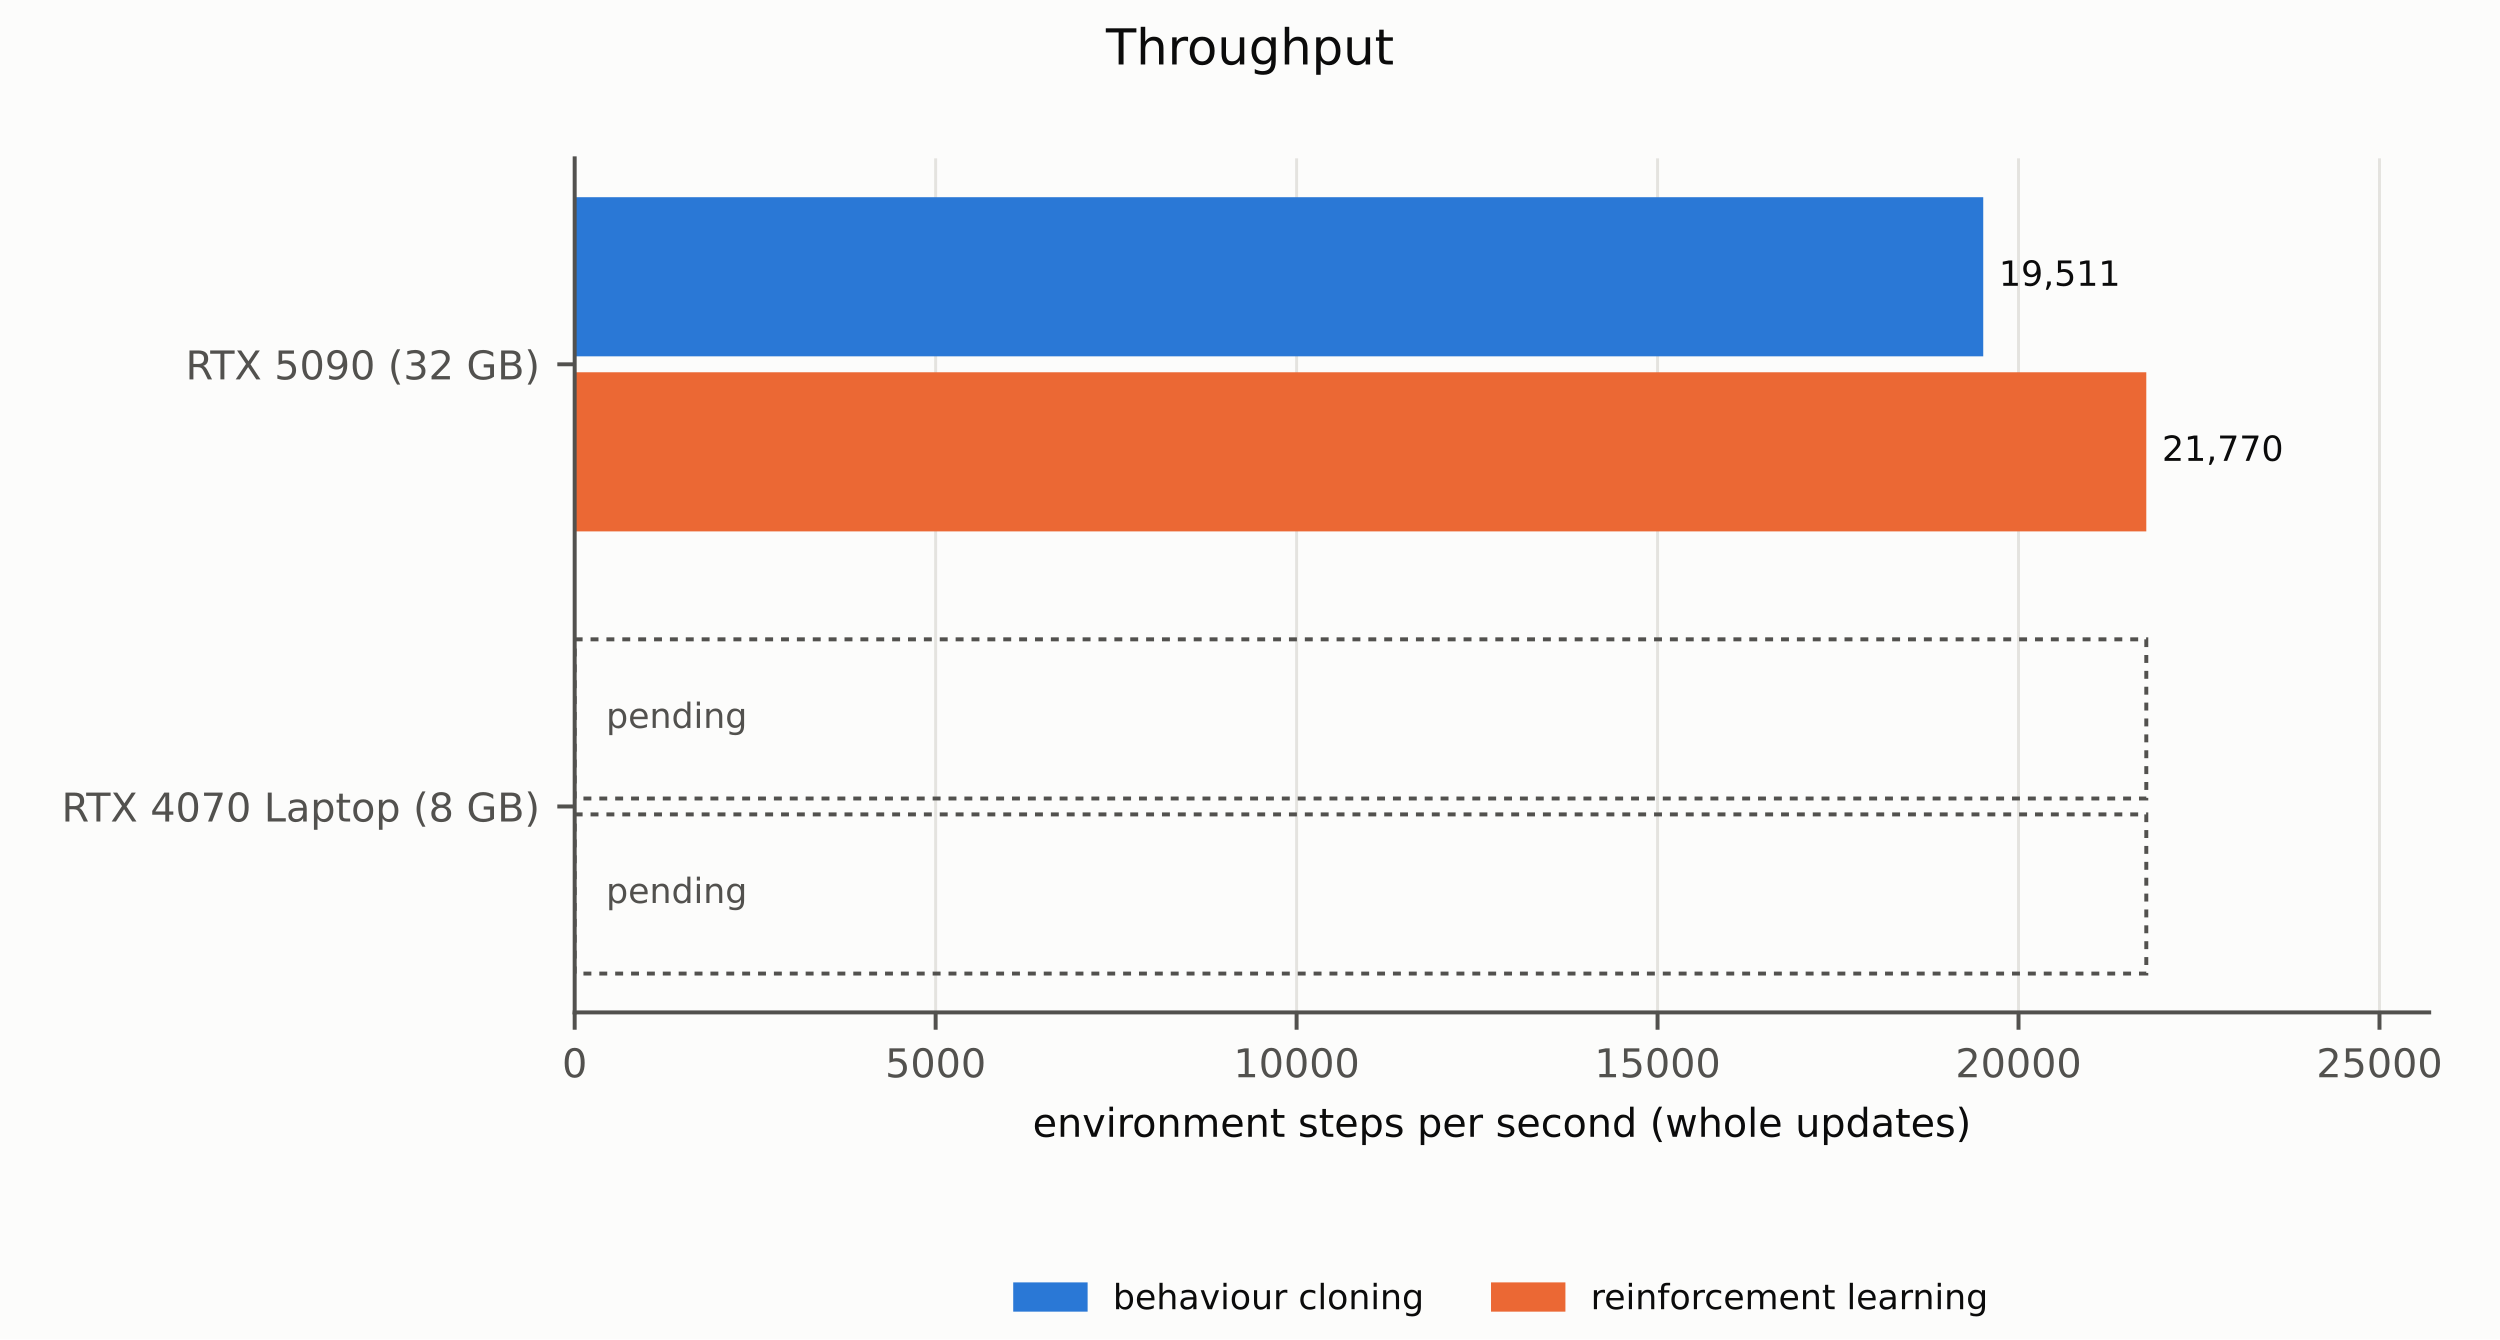
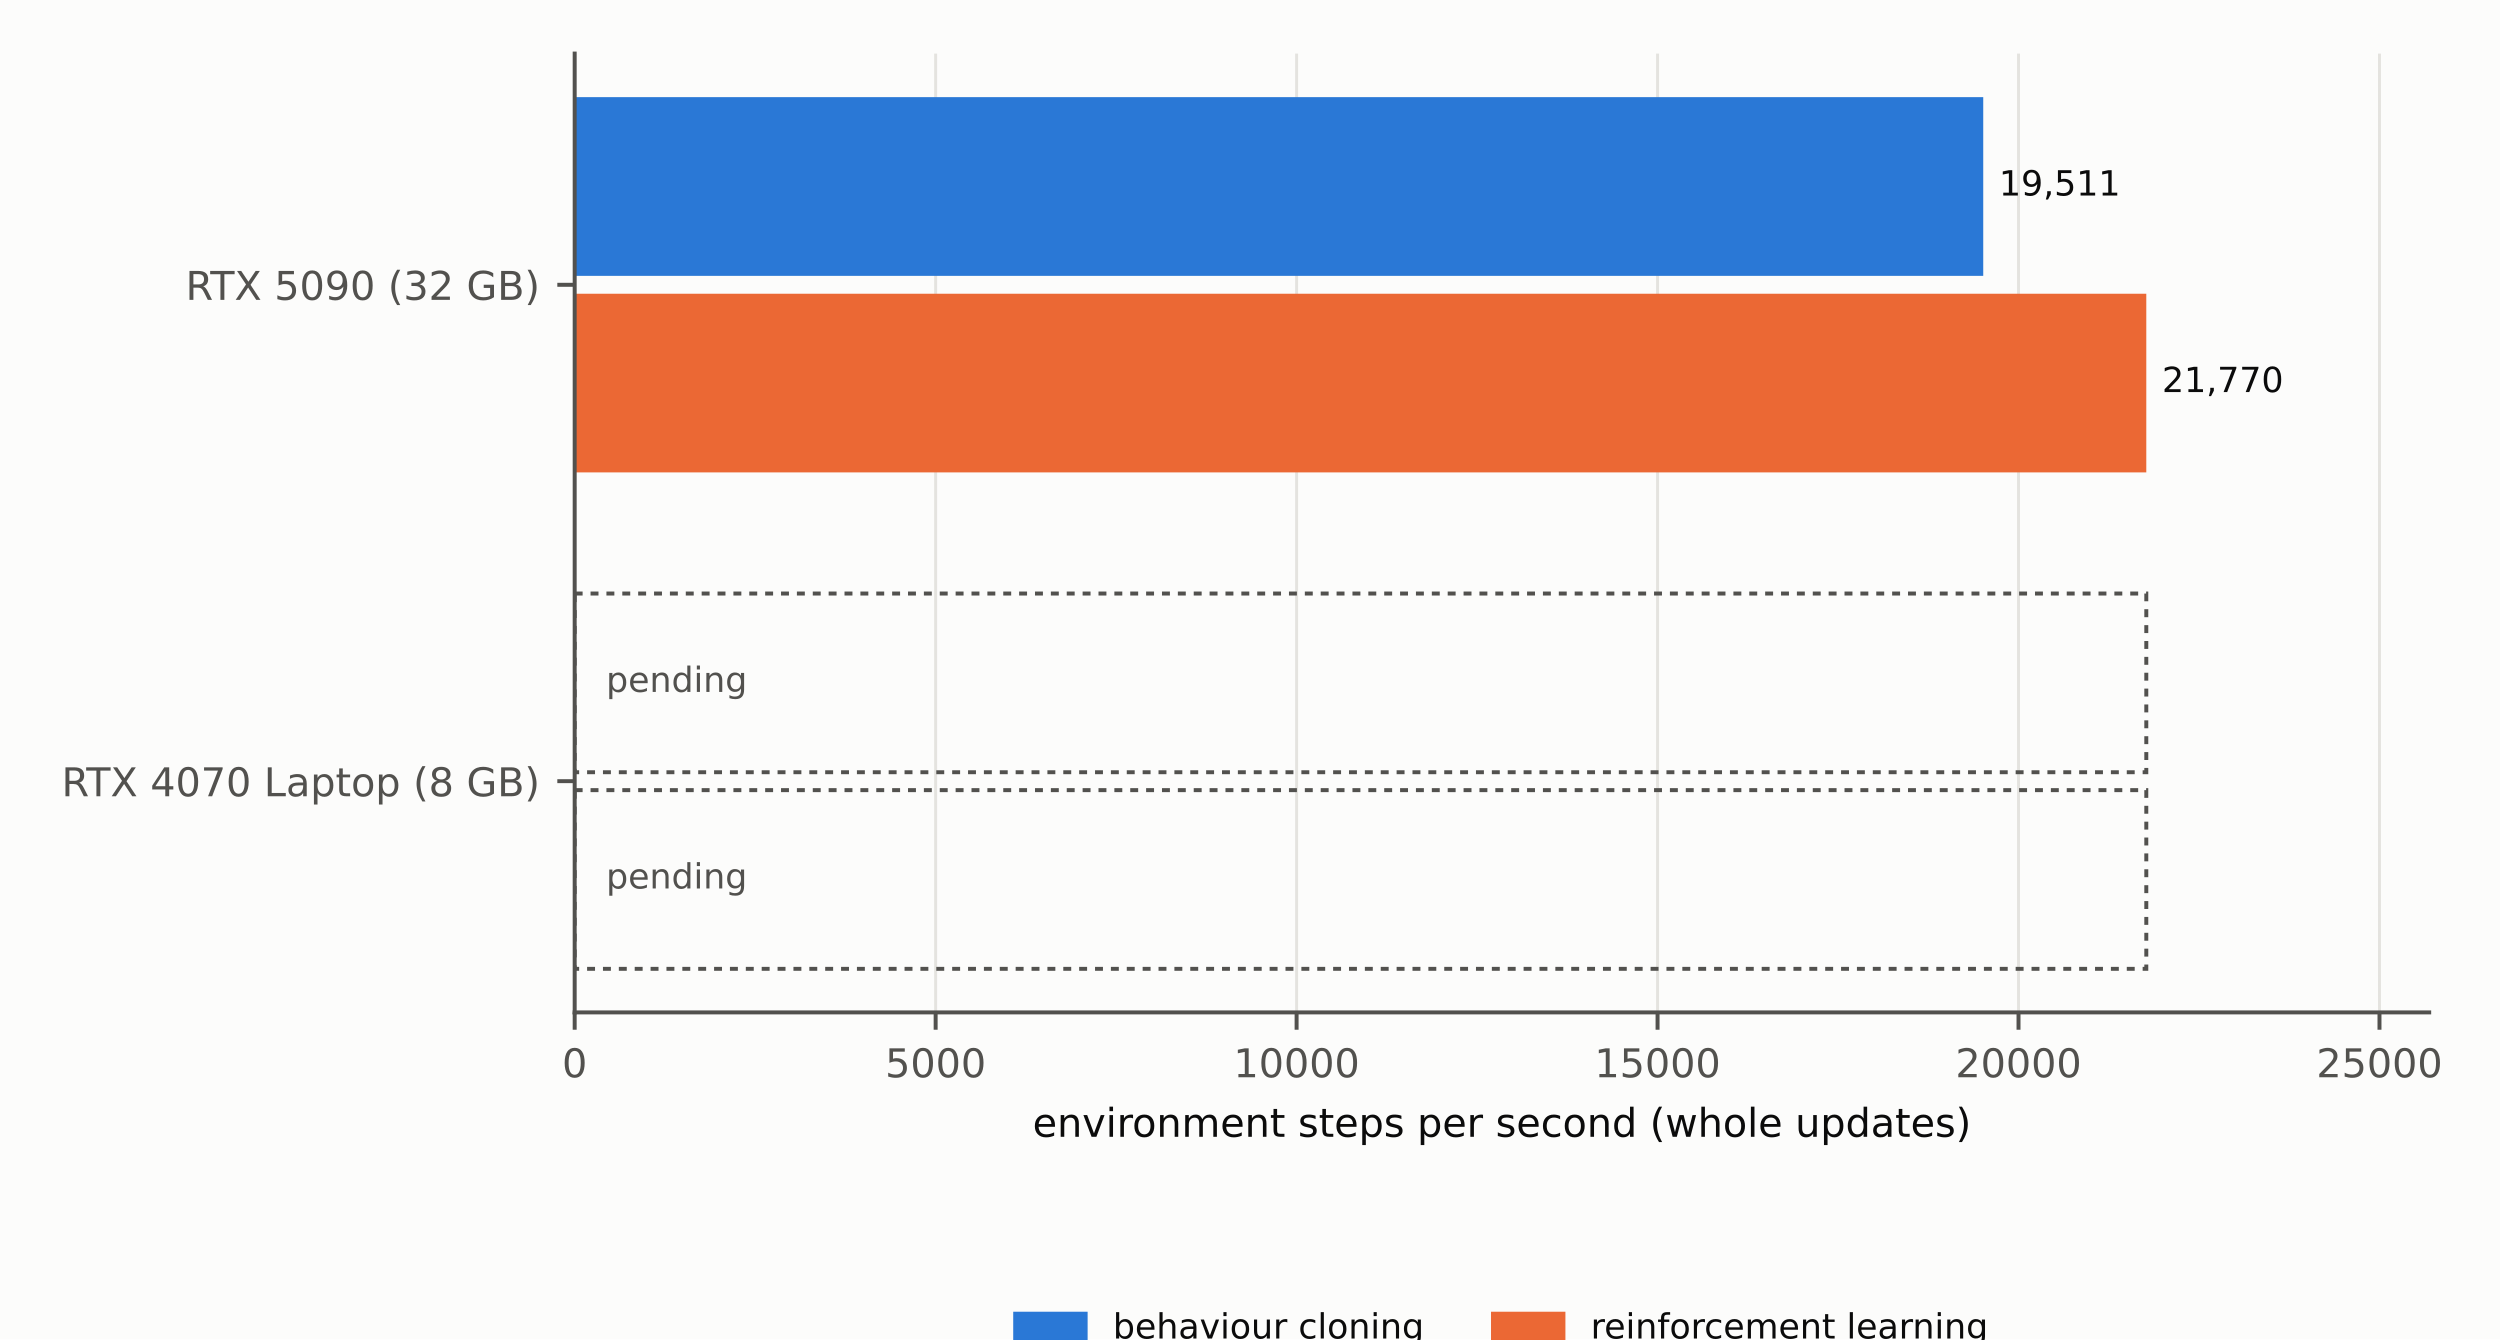
<svg xmlns="http://www.w3.org/2000/svg" xmlns:xlink="http://www.w3.org/1999/xlink" width="504pt" height="270pt" viewBox="0 0 504 270" version="1.1">
  <defs>
    <style type="text/css">*{stroke-linejoin: round; stroke-linecap: butt}</style>
  </defs>
  <g id="figure_1">
    <g id="patch_1">
      <path d="M 0 270  L 504 270  L 504 0  L 0 0  z " style="fill: #fcfcfb" />
    </g>
    <g id="axes_1">
      <g id="patch_2">
-         <path d="M 115.855 204.1  L 489.724 204.1  L 489.724 31.922  L 115.855 31.922  z " style="fill: #fcfcfb" />
+         <path d="M 115.855 204.1  L 489.724 204.1  L 489.724 10.8  L 115.855 10.8  z " style="fill: #fcfcfb" />
      </g>
      <g id="matplotlib.axis_1">
        <g id="xtick_1">
          <g id="line2d_1">
-             <path d="M 115.855 204.1  L 115.855 31.922  " clip-path="url(#pa3fabdfbdd)" style="fill: none; stroke: #e4e3df; stroke-width: 0.6; stroke-linecap: square" />
+             <path d="M 115.855 204.1  L 115.855 10.8  " clip-path="url(#p2fd702e145)" style="fill: none; stroke: #e4e3df; stroke-width: 0.6; stroke-linecap: square" />
          </g>
          <g id="line2d_2">
            <defs>
-               <path id="m62b9d08298" d="M 0 0  L 0 3.5  " style="stroke: #52514e; stroke-width: 0.8" />
+               <path id="me2ee5751b2" d="M 0 0  L 0 3.5  " style="stroke: #52514e; stroke-width: 0.8" />
            </defs>
            <g>
-               <use xlink:href="#m62b9d08298" x="115.855" y="204.1" style="fill: #52514e; stroke: #52514e; stroke-width: 0.8" />
+               <use xlink:href="#me2ee5751b2" x="115.855" y="204.1" style="fill: #52514e; stroke: #52514e; stroke-width: 0.8" />
            </g>
          </g>
          <g id="text_1">
            <g style="fill: #52514e" transform="translate(113.31 217.1782) scale(0.08 -0.08)">
              <defs>
                <path id="DejaVuSans-13" d="M 2034 4250  Q 1547 4250 1301 3770  Q 1056 3291 1056 2328  Q 1056 1369 1301 889  Q 1547 409 2034 409  Q 2525 409 2770 889  Q 3016 1369 3016 2328  Q 3016 3291 2770 3770  Q 2525 4250 2034 4250  z M 2034 4750  Q 2819 4750 3233 4129  Q 3647 3509 3647 2328  Q 3647 1150 3233 529  Q 2819 -91 2034 -91  Q 1250 -91 836 529  Q 422 1150 422 2328  Q 422 3509 836 4129  Q 1250 4750 2034 4750  z " transform="scale(0.015625)" />
              </defs>
              <use xlink:href="#DejaVuSans-13" />
            </g>
          </g>
        </g>
        <g id="xtick_2">
          <g id="line2d_3">
-             <path d="M 188.625 204.1  L 188.625 31.922  " clip-path="url(#pa3fabdfbdd)" style="fill: none; stroke: #e4e3df; stroke-width: 0.6; stroke-linecap: square" />
+             <path d="M 188.625 204.1  L 188.625 10.8  " clip-path="url(#p2fd702e145)" style="fill: none; stroke: #e4e3df; stroke-width: 0.6; stroke-linecap: square" />
          </g>
          <g id="line2d_4">
            <g>
-               <use xlink:href="#m62b9d08298" x="188.625" y="204.1" style="fill: #52514e; stroke: #52514e; stroke-width: 0.8" />
+               <use xlink:href="#me2ee5751b2" x="188.625" y="204.1" style="fill: #52514e; stroke: #52514e; stroke-width: 0.8" />
            </g>
          </g>
          <g id="text_2">
            <g style="fill: #52514e" transform="translate(178.4446 217.1782) scale(0.08 -0.08)">
              <defs>
                <path id="DejaVuSans-18" d="M 691 4666  L 3169 4666  L 3169 4134  L 1269 4134  L 1269 2991  Q 1406 3038 1543 3061  Q 1681 3084 1819 3084  Q 2600 3084 3056 2656  Q 3513 2228 3513 1497  Q 3513 744 3044 326  Q 2575 -91 1722 -91  Q 1428 -91 1123 -41  Q 819 9 494 109  L 494 744  Q 775 591 1075 516  Q 1375 441 1709 441  Q 2250 441 2565 725  Q 2881 1009 2881 1497  Q 2881 1984 2565 2268  Q 2250 2553 1709 2553  Q 1456 2553 1204 2497  Q 953 2441 691 2322  L 691 4666  z " transform="scale(0.015625)" />
              </defs>
              <use xlink:href="#DejaVuSans-18" />
              <use xlink:href="#DejaVuSans-13" transform="translate(63.625 0)" />
              <use xlink:href="#DejaVuSans-13" transform="translate(127.25 0)" />
              <use xlink:href="#DejaVuSans-13" transform="translate(190.875 0)" />
            </g>
          </g>
        </g>
        <g id="xtick_3">
          <g id="line2d_5">
-             <path d="M 261.394 204.1  L 261.394 31.922  " clip-path="url(#pa3fabdfbdd)" style="fill: none; stroke: #e4e3df; stroke-width: 0.6; stroke-linecap: square" />
+             <path d="M 261.394 204.1  L 261.394 10.8  " clip-path="url(#p2fd702e145)" style="fill: none; stroke: #e4e3df; stroke-width: 0.6; stroke-linecap: square" />
          </g>
          <g id="line2d_6">
            <g>
-               <use xlink:href="#m62b9d08298" x="261.394" y="204.1" style="fill: #52514e; stroke: #52514e; stroke-width: 0.8" />
+               <use xlink:href="#me2ee5751b2" x="261.394" y="204.1" style="fill: #52514e; stroke: #52514e; stroke-width: 0.8" />
            </g>
          </g>
          <g id="text_3">
            <g style="fill: #52514e" transform="translate(248.6692 217.1782) scale(0.08 -0.08)">
              <defs>
                <path id="DejaVuSans-14" d="M 794 531  L 1825 531  L 1825 4091  L 703 3866  L 703 4441  L 1819 4666  L 2450 4666  L 2450 531  L 3481 531  L 3481 0  L 794 0  L 794 531  z " transform="scale(0.015625)" />
              </defs>
              <use xlink:href="#DejaVuSans-14" />
              <use xlink:href="#DejaVuSans-13" transform="translate(63.625 0)" />
              <use xlink:href="#DejaVuSans-13" transform="translate(127.25 0)" />
              <use xlink:href="#DejaVuSans-13" transform="translate(190.875 0)" />
              <use xlink:href="#DejaVuSans-13" transform="translate(254.5 0)" />
            </g>
          </g>
        </g>
        <g id="xtick_4">
          <g id="line2d_7">
-             <path d="M 334.164 204.1  L 334.164 31.922  " clip-path="url(#pa3fabdfbdd)" style="fill: none; stroke: #e4e3df; stroke-width: 0.6; stroke-linecap: square" />
+             <path d="M 334.164 204.1  L 334.164 10.8  " clip-path="url(#p2fd702e145)" style="fill: none; stroke: #e4e3df; stroke-width: 0.6; stroke-linecap: square" />
          </g>
          <g id="line2d_8">
            <g>
-               <use xlink:href="#m62b9d08298" x="334.164" y="204.1" style="fill: #52514e; stroke: #52514e; stroke-width: 0.8" />
+               <use xlink:href="#me2ee5751b2" x="334.164" y="204.1" style="fill: #52514e; stroke: #52514e; stroke-width: 0.8" />
            </g>
          </g>
          <g id="text_4">
            <g style="fill: #52514e" transform="translate(321.4388 217.1782) scale(0.08 -0.08)">
              <use xlink:href="#DejaVuSans-14" />
              <use xlink:href="#DejaVuSans-18" transform="translate(63.625 0)" />
              <use xlink:href="#DejaVuSans-13" transform="translate(127.25 0)" />
              <use xlink:href="#DejaVuSans-13" transform="translate(190.875 0)" />
              <use xlink:href="#DejaVuSans-13" transform="translate(254.5 0)" />
            </g>
          </g>
        </g>
        <g id="xtick_5">
          <g id="line2d_9">
-             <path d="M 406.933 204.1  L 406.933 31.922  " clip-path="url(#pa3fabdfbdd)" style="fill: none; stroke: #e4e3df; stroke-width: 0.6; stroke-linecap: square" />
+             <path d="M 406.933 204.1  L 406.933 10.8  " clip-path="url(#p2fd702e145)" style="fill: none; stroke: #e4e3df; stroke-width: 0.6; stroke-linecap: square" />
          </g>
          <g id="line2d_10">
            <g>
-               <use xlink:href="#m62b9d08298" x="406.933" y="204.1" style="fill: #52514e; stroke: #52514e; stroke-width: 0.8" />
+               <use xlink:href="#me2ee5751b2" x="406.933" y="204.1" style="fill: #52514e; stroke: #52514e; stroke-width: 0.8" />
            </g>
          </g>
          <g id="text_5">
            <g style="fill: #52514e" transform="translate(394.2083 217.1782) scale(0.08 -0.08)">
              <defs>
                <path id="DejaVuSans-15" d="M 1228 531  L 3431 531  L 3431 0  L 469 0  L 469 531  Q 828 903 1448 1529  Q 2069 2156 2228 2338  Q 2531 2678 2651 2914  Q 2772 3150 2772 3378  Q 2772 3750 2511 3984  Q 2250 4219 1831 4219  Q 1534 4219 1204 4116  Q 875 4013 500 3803  L 500 4441  Q 881 4594 1212 4672  Q 1544 4750 1819 4750  Q 2544 4750 2975 4387  Q 3406 4025 3406 3419  Q 3406 3131 3298 2873  Q 3191 2616 2906 2266  Q 2828 2175 2409 1742  Q 1991 1309 1228 531  z " transform="scale(0.015625)" />
              </defs>
              <use xlink:href="#DejaVuSans-15" />
              <use xlink:href="#DejaVuSans-13" transform="translate(63.625 0)" />
              <use xlink:href="#DejaVuSans-13" transform="translate(127.25 0)" />
              <use xlink:href="#DejaVuSans-13" transform="translate(190.875 0)" />
              <use xlink:href="#DejaVuSans-13" transform="translate(254.5 0)" />
            </g>
          </g>
        </g>
        <g id="xtick_6">
          <g id="line2d_11">
-             <path d="M 479.703 204.1  L 479.703 31.922  " clip-path="url(#pa3fabdfbdd)" style="fill: none; stroke: #e4e3df; stroke-width: 0.6; stroke-linecap: square" />
+             <path d="M 479.703 204.1  L 479.703 10.8  " clip-path="url(#p2fd702e145)" style="fill: none; stroke: #e4e3df; stroke-width: 0.6; stroke-linecap: square" />
          </g>
          <g id="line2d_12">
            <g>
-               <use xlink:href="#m62b9d08298" x="479.703" y="204.1" style="fill: #52514e; stroke: #52514e; stroke-width: 0.8" />
+               <use xlink:href="#me2ee5751b2" x="479.703" y="204.1" style="fill: #52514e; stroke: #52514e; stroke-width: 0.8" />
            </g>
          </g>
          <g id="text_6">
            <g style="fill: #52514e" transform="translate(466.9779 217.1782) scale(0.08 -0.08)">
              <use xlink:href="#DejaVuSans-15" />
              <use xlink:href="#DejaVuSans-18" transform="translate(63.625 0)" />
              <use xlink:href="#DejaVuSans-13" transform="translate(127.25 0)" />
              <use xlink:href="#DejaVuSans-13" transform="translate(190.875 0)" />
              <use xlink:href="#DejaVuSans-13" transform="translate(254.5 0)" />
            </g>
          </g>
        </g>
        <g id="text_7">
          <g style="fill: #0b0b0b" transform="translate(208.1858 229.1789) scale(0.08 -0.08)">
            <defs>
              <path id="DejaVuSans-48" d="M 3597 1894  L 3597 1613  L 953 1613  Q 991 1019 1311 708  Q 1631 397 2203 397  Q 2534 397 2845 478  Q 3156 559 3463 722  L 3463 178  Q 3153 47 2828 -22  Q 2503 -91 2169 -91  Q 1331 -91 842 396  Q 353 884 353 1716  Q 353 2575 817 3079  Q 1281 3584 2069 3584  Q 2775 3584 3186 3129  Q 3597 2675 3597 1894  z M 3022 2063  Q 3016 2534 2758 2815  Q 2500 3097 2075 3097  Q 1594 3097 1305 2825  Q 1016 2553 972 2059  L 3022 2063  z " transform="scale(0.015625)" />
              <path id="DejaVuSans-51" d="M 3513 2113  L 3513 0  L 2938 0  L 2938 2094  Q 2938 2591 2744 2837  Q 2550 3084 2163 3084  Q 1697 3084 1428 2787  Q 1159 2491 1159 1978  L 1159 0  L 581 0  L 581 3500  L 1159 3500  L 1159 2956  Q 1366 3272 1645 3428  Q 1925 3584 2291 3584  Q 2894 3584 3203 3211  Q 3513 2838 3513 2113  z " transform="scale(0.015625)" />
              <path id="DejaVuSans-59" d="M 191 3500  L 800 3500  L 1894 563  L 2988 3500  L 3597 3500  L 2284 0  L 1503 0  L 191 3500  z " transform="scale(0.015625)" />
              <path id="DejaVuSans-4c" d="M 603 3500  L 1178 3500  L 1178 0  L 603 0  L 603 3500  z M 603 4863  L 1178 4863  L 1178 4134  L 603 4134  L 603 4863  z " transform="scale(0.015625)" />
              <path id="DejaVuSans-55" d="M 2631 2963  Q 2534 3019 2420 3045  Q 2306 3072 2169 3072  Q 1681 3072 1420 2755  Q 1159 2438 1159 1844  L 1159 0  L 581 0  L 581 3500  L 1159 3500  L 1159 2956  Q 1341 3275 1631 3429  Q 1922 3584 2338 3584  Q 2397 3584 2469 3576  Q 2541 3569 2628 3553  L 2631 2963  z " transform="scale(0.015625)" />
              <path id="DejaVuSans-52" d="M 1959 3097  Q 1497 3097 1228 2736  Q 959 2375 959 1747  Q 959 1119 1226 758  Q 1494 397 1959 397  Q 2419 397 2687 759  Q 2956 1122 2956 1747  Q 2956 2369 2687 2733  Q 2419 3097 1959 3097  z M 1959 3584  Q 2709 3584 3137 3096  Q 3566 2609 3566 1747  Q 3566 888 3137 398  Q 2709 -91 1959 -91  Q 1206 -91 779 398  Q 353 888 353 1747  Q 353 2609 779 3096  Q 1206 3584 1959 3584  z " transform="scale(0.015625)" />
              <path id="DejaVuSans-50" d="M 3328 2828  Q 3544 3216 3844 3400  Q 4144 3584 4550 3584  Q 5097 3584 5394 3201  Q 5691 2819 5691 2113  L 5691 0  L 5113 0  L 5113 2094  Q 5113 2597 4934 2840  Q 4756 3084 4391 3084  Q 3944 3084 3684 2787  Q 3425 2491 3425 1978  L 3425 0  L 2847 0  L 2847 2094  Q 2847 2600 2669 2842  Q 2491 3084 2119 3084  Q 1678 3084 1418 2786  Q 1159 2488 1159 1978  L 1159 0  L 581 0  L 581 3500  L 1159 3500  L 1159 2956  Q 1356 3278 1631 3431  Q 1906 3584 2284 3584  Q 2666 3584 2933 3390  Q 3200 3197 3328 2828  z " transform="scale(0.015625)" />
              <path id="DejaVuSans-57" d="M 1172 4494  L 1172 3500  L 2356 3500  L 2356 3053  L 1172 3053  L 1172 1153  Q 1172 725 1289 603  Q 1406 481 1766 481  L 2356 481  L 2356 0  L 1766 0  Q 1100 0 847 248  Q 594 497 594 1153  L 594 3053  L 172 3053  L 172 3500  L 594 3500  L 594 4494  L 1172 4494  z " transform="scale(0.015625)" />
              <path id="DejaVuSans-3" transform="scale(0.015625)" />
              <path id="DejaVuSans-56" d="M 2834 3397  L 2834 2853  Q 2591 2978 2328 3040  Q 2066 3103 1784 3103  Q 1356 3103 1142 2972  Q 928 2841 928 2578  Q 928 2378 1081 2264  Q 1234 2150 1697 2047  L 1894 2003  Q 2506 1872 2764 1633  Q 3022 1394 3022 966  Q 3022 478 2636 193  Q 2250 -91 1575 -91  Q 1294 -91 989 -36  Q 684 19 347 128  L 347 722  Q 666 556 975 473  Q 1284 391 1588 391  Q 1994 391 2212 530  Q 2431 669 2431 922  Q 2431 1156 2273 1281  Q 2116 1406 1581 1522  L 1381 1569  Q 847 1681 609 1914  Q 372 2147 372 2553  Q 372 3047 722 3315  Q 1072 3584 1716 3584  Q 2034 3584 2315 3537  Q 2597 3491 2834 3397  z " transform="scale(0.015625)" />
              <path id="DejaVuSans-53" d="M 1159 525  L 1159 -1331  L 581 -1331  L 581 3500  L 1159 3500  L 1159 2969  Q 1341 3281 1617 3432  Q 1894 3584 2278 3584  Q 2916 3584 3314 3078  Q 3713 2572 3713 1747  Q 3713 922 3314 415  Q 2916 -91 2278 -91  Q 1894 -91 1617 61  Q 1341 213 1159 525  z M 3116 1747  Q 3116 2381 2855 2742  Q 2594 3103 2138 3103  Q 1681 3103 1420 2742  Q 1159 2381 1159 1747  Q 1159 1113 1420 752  Q 1681 391 2138 391  Q 2594 391 2855 752  Q 3116 1113 3116 1747  z " transform="scale(0.015625)" />
              <path id="DejaVuSans-46" d="M 3122 3366  L 3122 2828  Q 2878 2963 2633 3030  Q 2388 3097 2138 3097  Q 1578 3097 1268 2742  Q 959 2388 959 1747  Q 959 1106 1268 751  Q 1578 397 2138 397  Q 2388 397 2633 464  Q 2878 531 3122 666  L 3122 134  Q 2881 22 2623 -34  Q 2366 -91 2075 -91  Q 1284 -91 818 406  Q 353 903 353 1747  Q 353 2603 823 3093  Q 1294 3584 2113 3584  Q 2378 3584 2631 3529  Q 2884 3475 3122 3366  z " transform="scale(0.015625)" />
              <path id="DejaVuSans-47" d="M 2906 2969  L 2906 4863  L 3481 4863  L 3481 0  L 2906 0  L 2906 525  Q 2725 213 2448 61  Q 2172 -91 1784 -91  Q 1150 -91 751 415  Q 353 922 353 1747  Q 353 2572 751 3078  Q 1150 3584 1784 3584  Q 2172 3584 2448 3432  Q 2725 3281 2906 2969  z M 947 1747  Q 947 1113 1208 752  Q 1469 391 1925 391  Q 2381 391 2643 752  Q 2906 1113 2906 1747  Q 2906 2381 2643 2742  Q 2381 3103 1925 3103  Q 1469 3103 1208 2742  Q 947 2381 947 1747  z " transform="scale(0.015625)" />
              <path id="DejaVuSans-b" d="M 1984 4856  Q 1566 4138 1362 3434  Q 1159 2731 1159 2009  Q 1159 1288 1364 580  Q 1569 -128 1984 -844  L 1484 -844  Q 1016 -109 783 600  Q 550 1309 550 2009  Q 550 2706 781 3412  Q 1013 4119 1484 4856  L 1984 4856  z " transform="scale(0.015625)" />
              <path id="DejaVuSans-5a" d="M 269 3500  L 844 3500  L 1563 769  L 2278 3500  L 2956 3500  L 3675 769  L 4391 3500  L 4966 3500  L 4050 0  L 3372 0  L 2619 2869  L 1863 0  L 1184 0  L 269 3500  z " transform="scale(0.015625)" />
              <path id="DejaVuSans-4b" d="M 3513 2113  L 3513 0  L 2938 0  L 2938 2094  Q 2938 2591 2744 2837  Q 2550 3084 2163 3084  Q 1697 3084 1428 2787  Q 1159 2491 1159 1978  L 1159 0  L 581 0  L 581 4863  L 1159 4863  L 1159 2956  Q 1366 3272 1645 3428  Q 1925 3584 2291 3584  Q 2894 3584 3203 3211  Q 3513 2838 3513 2113  z " transform="scale(0.015625)" />
              <path id="DejaVuSans-4f" d="M 603 4863  L 1178 4863  L 1178 0  L 603 0  L 603 4863  z " transform="scale(0.015625)" />
              <path id="DejaVuSans-58" d="M 544 1381  L 544 3500  L 1119 3500  L 1119 1403  Q 1119 906 1312 657  Q 1506 409 1894 409  Q 2359 409 2629 706  Q 2900 1003 2900 1516  L 2900 3500  L 3475 3500  L 3475 0  L 2900 0  L 2900 538  Q 2691 219 2414 64  Q 2138 -91 1772 -91  Q 1169 -91 856 284  Q 544 659 544 1381  z M 1991 3584  L 1991 3584  z " transform="scale(0.015625)" />
              <path id="DejaVuSans-44" d="M 2194 1759  Q 1497 1759 1228 1600  Q 959 1441 959 1056  Q 959 750 1161 570  Q 1363 391 1709 391  Q 2188 391 2477 730  Q 2766 1069 2766 1631  L 2766 1759  L 2194 1759  z M 3341 1997  L 3341 0  L 2766 0  L 2766 531  Q 2569 213 2275 61  Q 1981 -91 1556 -91  Q 1019 -91 701 211  Q 384 513 384 1019  Q 384 1609 779 1909  Q 1175 2209 1959 2209  L 2766 2209  L 2766 2266  Q 2766 2663 2505 2880  Q 2244 3097 1772 3097  Q 1472 3097 1187 3025  Q 903 2953 641 2809  L 641 3341  Q 956 3463 1253 3523  Q 1550 3584 1831 3584  Q 2591 3584 2966 3190  Q 3341 2797 3341 1997  z " transform="scale(0.015625)" />
              <path id="DejaVuSans-c" d="M 513 4856  L 1013 4856  Q 1481 4119 1714 3412  Q 1947 2706 1947 2009  Q 1947 1309 1714 600  Q 1481 -109 1013 -844  L 513 -844  Q 928 -128 1133 580  Q 1338 1288 1338 2009  Q 1338 2731 1133 3434  Q 928 4138 513 4856  z " transform="scale(0.015625)" />
            </defs>
            <use xlink:href="#DejaVuSans-48" />
            <use xlink:href="#DejaVuSans-51" transform="translate(61.53125 0)" />
            <use xlink:href="#DejaVuSans-59" transform="translate(124.9062 0)" />
            <use xlink:href="#DejaVuSans-4c" transform="translate(184.0938 0)" />
            <use xlink:href="#DejaVuSans-55" transform="translate(211.875 0)" />
            <use xlink:href="#DejaVuSans-52" transform="translate(250.7812 0)" />
            <use xlink:href="#DejaVuSans-51" transform="translate(311.9688 0)" />
            <use xlink:href="#DejaVuSans-50" transform="translate(375.3438 0)" />
            <use xlink:href="#DejaVuSans-48" transform="translate(472.75 0)" />
            <use xlink:href="#DejaVuSans-51" transform="translate(534.2812 0)" />
            <use xlink:href="#DejaVuSans-57" transform="translate(597.6562 0)" />
            <use xlink:href="#DejaVuSans-3" transform="translate(636.8594 0)" />
            <use xlink:href="#DejaVuSans-56" transform="translate(668.6406 0)" />
            <use xlink:href="#DejaVuSans-57" transform="translate(720.7344 0)" />
            <use xlink:href="#DejaVuSans-48" transform="translate(759.9375 0)" />
            <use xlink:href="#DejaVuSans-53" transform="translate(821.4688 0)" />
            <use xlink:href="#DejaVuSans-56" transform="translate(884.9531 0)" />
            <use xlink:href="#DejaVuSans-3" transform="translate(937.0469 0)" />
            <use xlink:href="#DejaVuSans-53" transform="translate(968.8281 0)" />
            <use xlink:href="#DejaVuSans-48" transform="translate(1032.312 0)" />
            <use xlink:href="#DejaVuSans-55" transform="translate(1093.844 0)" />
            <use xlink:href="#DejaVuSans-3" transform="translate(1134.953 0)" />
            <use xlink:href="#DejaVuSans-56" transform="translate(1166.734 0)" />
            <use xlink:href="#DejaVuSans-48" transform="translate(1218.828 0)" />
            <use xlink:href="#DejaVuSans-46" transform="translate(1280.359 0)" />
            <use xlink:href="#DejaVuSans-52" transform="translate(1335.344 0)" />
            <use xlink:href="#DejaVuSans-51" transform="translate(1396.531 0)" />
            <use xlink:href="#DejaVuSans-47" transform="translate(1459.906 0)" />
            <use xlink:href="#DejaVuSans-3" transform="translate(1523.391 0)" />
            <use xlink:href="#DejaVuSans-b" transform="translate(1555.172 0)" />
            <use xlink:href="#DejaVuSans-5a" transform="translate(1594.188 0)" />
            <use xlink:href="#DejaVuSans-4b" transform="translate(1675.969 0)" />
            <use xlink:href="#DejaVuSans-52" transform="translate(1739.344 0)" />
            <use xlink:href="#DejaVuSans-4f" transform="translate(1800.531 0)" />
            <use xlink:href="#DejaVuSans-48" transform="translate(1828.312 0)" />
            <use xlink:href="#DejaVuSans-3" transform="translate(1889.844 0)" />
            <use xlink:href="#DejaVuSans-58" transform="translate(1921.625 0)" />
            <use xlink:href="#DejaVuSans-53" transform="translate(1985 0)" />
            <use xlink:href="#DejaVuSans-47" transform="translate(2048.484 0)" />
            <use xlink:href="#DejaVuSans-44" transform="translate(2111.969 0)" />
            <use xlink:href="#DejaVuSans-57" transform="translate(2173.25 0)" />
            <use xlink:href="#DejaVuSans-48" transform="translate(2212.453 0)" />
            <use xlink:href="#DejaVuSans-56" transform="translate(2273.984 0)" />
            <use xlink:href="#DejaVuSans-c" transform="translate(2326.078 0)" />
          </g>
        </g>
      </g>
      <g id="matplotlib.axis_2">
        <g id="ytick_1">
          <g id="line2d_13">
            <defs>
-               <path id="m9c4bdac981" d="M 0 0  L -3.5 0  " style="stroke: #52514e; stroke-width: 0.8" />
+               <path id="meeaa42ba10" d="M 0 0  L -3.5 0  " style="stroke: #52514e; stroke-width: 0.8" />
            </defs>
            <g>
-               <use xlink:href="#m9c4bdac981" x="115.855" y="73.443" style="fill: #52514e; stroke: #52514e; stroke-width: 0.8" />
+               <use xlink:href="#meeaa42ba10" x="115.855" y="57.414" style="fill: #52514e; stroke: #52514e; stroke-width: 0.8" />
            </g>
          </g>
          <g id="text_8">
-             <g style="fill: #52514e" transform="translate(37.415 76.4816) scale(0.08 -0.08)">
+             <g style="fill: #52514e" transform="translate(37.415 60.45285) scale(0.08 -0.08)">
              <defs>
                <path id="DejaVuSans-35" d="M 2841 2188  Q 3044 2119 3236 1894  Q 3428 1669 3622 1275  L 4263 0  L 3584 0  L 2988 1197  Q 2756 1666 2539 1819  Q 2322 1972 1947 1972  L 1259 1972  L 1259 0  L 628 0  L 628 4666  L 2053 4666  Q 2853 4666 3247 4331  Q 3641 3997 3641 3322  Q 3641 2881 3436 2590  Q 3231 2300 2841 2188  z M 1259 4147  L 1259 2491  L 2053 2491  Q 2509 2491 2742 2702  Q 2975 2913 2975 3322  Q 2975 3731 2742 3939  Q 2509 4147 2053 4147  L 1259 4147  z " transform="scale(0.015625)" />
                <path id="DejaVuSans-37" d="M -19 4666  L 3928 4666  L 3928 4134  L 2272 4134  L 2272 0  L 1638 0  L 1638 4134  L -19 4134  L -19 4666  z " transform="scale(0.015625)" />
                <path id="DejaVuSans-3b" d="M 403 4666  L 1081 4666  L 2241 2931  L 3406 4666  L 4084 4666  L 2584 2425  L 4184 0  L 3506 0  L 2194 1984  L 872 0  L 191 0  L 1856 2491  L 403 4666  z " transform="scale(0.015625)" />
                <path id="DejaVuSans-1c" d="M 703 97  L 703 672  Q 941 559 1184 500  Q 1428 441 1663 441  Q 2288 441 2617 861  Q 2947 1281 2994 2138  Q 2813 1869 2534 1725  Q 2256 1581 1919 1581  Q 1219 1581 811 2004  Q 403 2428 403 3163  Q 403 3881 828 4315  Q 1253 4750 1959 4750  Q 2769 4750 3195 4129  Q 3622 3509 3622 2328  Q 3622 1225 3098 567  Q 2575 -91 1691 -91  Q 1453 -91 1209 -44  Q 966 3 703 97  z M 1959 2075  Q 2384 2075 2632 2365  Q 2881 2656 2881 3163  Q 2881 3666 2632 3958  Q 2384 4250 1959 4250  Q 1534 4250 1286 3958  Q 1038 3666 1038 3163  Q 1038 2656 1286 2365  Q 1534 2075 1959 2075  z " transform="scale(0.015625)" />
                <path id="DejaVuSans-16" d="M 2597 2516  Q 3050 2419 3304 2112  Q 3559 1806 3559 1356  Q 3559 666 3084 287  Q 2609 -91 1734 -91  Q 1441 -91 1130 -33  Q 819 25 488 141  L 488 750  Q 750 597 1062 519  Q 1375 441 1716 441  Q 2309 441 2620 675  Q 2931 909 2931 1356  Q 2931 1769 2642 2001  Q 2353 2234 1838 2234  L 1294 2234  L 1294 2753  L 1863 2753  Q 2328 2753 2575 2939  Q 2822 3125 2822 3475  Q 2822 3834 2567 4026  Q 2313 4219 1838 4219  Q 1578 4219 1281 4162  Q 984 4106 628 3988  L 628 4550  Q 988 4650 1302 4700  Q 1616 4750 1894 4750  Q 2613 4750 3031 4423  Q 3450 4097 3450 3541  Q 3450 3153 3228 2886  Q 3006 2619 2597 2516  z " transform="scale(0.015625)" />
                <path id="DejaVuSans-2a" d="M 3809 666  L 3809 1919  L 2778 1919  L 2778 2438  L 4434 2438  L 4434 434  Q 4069 175 3628 42  Q 3188 -91 2688 -91  Q 1594 -91 976 548  Q 359 1188 359 2328  Q 359 3472 976 4111  Q 1594 4750 2688 4750  Q 3144 4750 3555 4637  Q 3966 4525 4313 4306  L 4313 3634  Q 3963 3931 3569 4081  Q 3175 4231 2741 4231  Q 1884 4231 1454 3753  Q 1025 3275 1025 2328  Q 1025 1384 1454 906  Q 1884 428 2741 428  Q 3075 428 3337 486  Q 3600 544 3809 666  z " transform="scale(0.015625)" />
                <path id="DejaVuSans-25" d="M 1259 2228  L 1259 519  L 2272 519  Q 2781 519 3026 730  Q 3272 941 3272 1375  Q 3272 1813 3026 2020  Q 2781 2228 2272 2228  L 1259 2228  z M 1259 4147  L 1259 2741  L 2194 2741  Q 2656 2741 2882 2914  Q 3109 3088 3109 3444  Q 3109 3797 2882 3972  Q 2656 4147 2194 4147  L 1259 4147  z M 628 4666  L 2241 4666  Q 2963 4666 3353 4366  Q 3744 4066 3744 3513  Q 3744 3084 3544 2831  Q 3344 2578 2956 2516  Q 3422 2416 3680 2098  Q 3938 1781 3938 1306  Q 3938 681 3513 340  Q 3088 0 2303 0  L 628 0  L 628 4666  z " transform="scale(0.015625)" />
              </defs>
              <use xlink:href="#DejaVuSans-35" />
              <use xlink:href="#DejaVuSans-37" transform="translate(62.20312 0)" />
              <use xlink:href="#DejaVuSans-3b" transform="translate(123.2812 0)" />
              <use xlink:href="#DejaVuSans-3" transform="translate(191.7812 0)" />
              <use xlink:href="#DejaVuSans-18" transform="translate(223.5625 0)" />
              <use xlink:href="#DejaVuSans-13" transform="translate(287.1875 0)" />
              <use xlink:href="#DejaVuSans-1c" transform="translate(350.8125 0)" />
              <use xlink:href="#DejaVuSans-13" transform="translate(414.4375 0)" />
              <use xlink:href="#DejaVuSans-3" transform="translate(478.0625 0)" />
              <use xlink:href="#DejaVuSans-b" transform="translate(509.8438 0)" />
              <use xlink:href="#DejaVuSans-16" transform="translate(548.8594 0)" />
              <use xlink:href="#DejaVuSans-15" transform="translate(612.4844 0)" />
              <use xlink:href="#DejaVuSans-3" transform="translate(676.1094 0)" />
              <use xlink:href="#DejaVuSans-2a" transform="translate(707.8906 0)" />
              <use xlink:href="#DejaVuSans-25" transform="translate(785.375 0)" />
              <use xlink:href="#DejaVuSans-c" transform="translate(853.9844 0)" />
            </g>
          </g>
        </g>
        <g id="ytick_2">
          <g id="line2d_14">
            <g>
-               <use xlink:href="#m9c4bdac981" x="115.855" y="162.58" style="fill: #52514e; stroke: #52514e; stroke-width: 0.8" />
+               <use xlink:href="#meeaa42ba10" x="115.855" y="157.486" style="fill: #52514e; stroke: #52514e; stroke-width: 0.8" />
            </g>
          </g>
          <g id="text_9">
-             <g style="fill: #52514e" transform="translate(12.41375 165.619) scale(0.08 -0.08)">
+             <g style="fill: #52514e" transform="translate(12.41375 160.5254) scale(0.08 -0.08)">
              <defs>
                <path id="DejaVuSans-17" d="M 2419 4116  L 825 1625  L 2419 1625  L 2419 4116  z M 2253 4666  L 3047 4666  L 3047 1625  L 3713 1625  L 3713 1100  L 3047 1100  L 3047 0  L 2419 0  L 2419 1100  L 313 1100  L 313 1709  L 2253 4666  z " transform="scale(0.015625)" />
                <path id="DejaVuSans-1a" d="M 525 4666  L 3525 4666  L 3525 4397  L 1831 0  L 1172 0  L 2766 4134  L 525 4134  L 525 4666  z " transform="scale(0.015625)" />
                <path id="DejaVuSans-2f" d="M 628 4666  L 1259 4666  L 1259 531  L 3531 531  L 3531 0  L 628 0  L 628 4666  z " transform="scale(0.015625)" />
                <path id="DejaVuSans-1b" d="M 2034 2216  Q 1584 2216 1326 1975  Q 1069 1734 1069 1313  Q 1069 891 1326 650  Q 1584 409 2034 409  Q 2484 409 2743 651  Q 3003 894 3003 1313  Q 3003 1734 2745 1975  Q 2488 2216 2034 2216  z M 1403 2484  Q 997 2584 770 2862  Q 544 3141 544 3541  Q 544 4100 942 4425  Q 1341 4750 2034 4750  Q 2731 4750 3128 4425  Q 3525 4100 3525 3541  Q 3525 3141 3298 2862  Q 3072 2584 2669 2484  Q 3125 2378 3379 2068  Q 3634 1759 3634 1313  Q 3634 634 3220 271  Q 2806 -91 2034 -91  Q 1263 -91 848 271  Q 434 634 434 1313  Q 434 1759 690 2068  Q 947 2378 1403 2484  z M 1172 3481  Q 1172 3119 1398 2916  Q 1625 2713 2034 2713  Q 2441 2713 2670 2916  Q 2900 3119 2900 3481  Q 2900 3844 2670 4047  Q 2441 4250 2034 4250  Q 1625 4250 1398 4047  Q 1172 3844 1172 3481  z " transform="scale(0.015625)" />
              </defs>
              <use xlink:href="#DejaVuSans-35" />
              <use xlink:href="#DejaVuSans-37" transform="translate(62.20312 0)" />
              <use xlink:href="#DejaVuSans-3b" transform="translate(123.2812 0)" />
              <use xlink:href="#DejaVuSans-3" transform="translate(191.7812 0)" />
              <use xlink:href="#DejaVuSans-17" transform="translate(223.5625 0)" />
              <use xlink:href="#DejaVuSans-13" transform="translate(287.1875 0)" />
              <use xlink:href="#DejaVuSans-1a" transform="translate(350.8125 0)" />
              <use xlink:href="#DejaVuSans-13" transform="translate(414.4375 0)" />
              <use xlink:href="#DejaVuSans-3" transform="translate(478.0625 0)" />
              <use xlink:href="#DejaVuSans-2f" transform="translate(509.8438 0)" />
              <use xlink:href="#DejaVuSans-44" transform="translate(565.5625 0)" />
              <use xlink:href="#DejaVuSans-53" transform="translate(626.8438 0)" />
              <use xlink:href="#DejaVuSans-57" transform="translate(690.3281 0)" />
              <use xlink:href="#DejaVuSans-52" transform="translate(729.5312 0)" />
              <use xlink:href="#DejaVuSans-53" transform="translate(790.7188 0)" />
              <use xlink:href="#DejaVuSans-3" transform="translate(854.2031 0)" />
              <use xlink:href="#DejaVuSans-b" transform="translate(885.9844 0)" />
              <use xlink:href="#DejaVuSans-1b" transform="translate(925 0)" />
              <use xlink:href="#DejaVuSans-3" transform="translate(988.625 0)" />
              <use xlink:href="#DejaVuSans-2a" transform="translate(1020.406 0)" />
              <use xlink:href="#DejaVuSans-25" transform="translate(1097.891 0)" />
              <use xlink:href="#DejaVuSans-c" transform="translate(1166.5 0)" />
            </g>
          </g>
        </g>
      </g>
      <g id="patch_3">
-         <path d="M 115.855 39.749  L 399.821 39.749  L 399.821 71.838  L 115.855 71.838  z " clip-path="url(#pa3fabdfbdd)" style="fill: #2a78d6" />
+         <path d="M 115.855 19.586  L 399.821 19.586  L 399.821 55.612  L 115.855 55.612  z " clip-path="url(#p2fd702e145)" style="fill: #2a78d6" />
      </g>
      <g id="patch_4">
-         <path d="M 115.855 75.047  L 432.693 75.047  L 432.693 107.136  L 115.855 107.136  z " clip-path="url(#pa3fabdfbdd)" style="fill: #eb6834" />
+         <path d="M 115.855 59.215  L 432.693 59.215  L 432.693 95.241  L 115.855 95.241  z " clip-path="url(#p2fd702e145)" style="fill: #eb6834" />
      </g>
      <g id="patch_5">
-         <path d="M 115.855 128.886  L 432.693 128.886  L 432.693 160.975  L 115.855 160.975  L 115.855 128.886  z " clip-path="url(#pa3fabdfbdd)" style="fill: none; stroke-dasharray: 1.6,1.6; stroke-dashoffset: 0; stroke: #52514e; stroke-width: 0.8; stroke-linejoin: miter" />
+         <path d="M 115.855 119.659  L 432.693 119.659  L 432.693 155.685  L 115.855 155.685  L 115.855 119.659  z " clip-path="url(#p2fd702e145)" style="fill: none; stroke-dasharray: 1.6,1.6; stroke-dashoffset: 0; stroke: #52514e; stroke-width: 0.8; stroke-linejoin: miter" />
      </g>
      <g id="patch_6">
-         <path d="M 115.855 164.184  L 432.693 164.184  L 432.693 196.274  L 115.855 196.274  L 115.855 164.184  z " clip-path="url(#pa3fabdfbdd)" style="fill: none; stroke-dasharray: 1.6,1.6; stroke-dashoffset: 0; stroke: #52514e; stroke-width: 0.8; stroke-linejoin: miter" />
+         <path d="M 115.855 159.288  L 432.693 159.288  L 432.693 195.314  L 115.855 195.314  L 115.855 159.288  z " clip-path="url(#p2fd702e145)" style="fill: none; stroke-dasharray: 1.6,1.6; stroke-dashoffset: 0; stroke: #52514e; stroke-width: 0.8; stroke-linejoin: miter" />
      </g>
      <g id="patch_7">
-         <path d="M 115.855 204.1  L 115.855 31.922  " style="fill: none; stroke: #52514e; stroke-width: 0.8; stroke-linejoin: miter; stroke-linecap: square" />
+         <path d="M 115.855 204.1  L 115.855 10.8  " style="fill: none; stroke: #52514e; stroke-width: 0.8; stroke-linejoin: miter; stroke-linecap: square" />
      </g>
      <g id="patch_8">
        <path d="M 115.855 204.1  L 489.724 204.1  " style="fill: none; stroke: #52514e; stroke-width: 0.8; stroke-linejoin: miter; stroke-linecap: square" />
      </g>
      <g id="text_10">
-         <g style="fill: #0b0b0b" transform="translate(402.9897 57.61169) scale(0.07 -0.07)">
+         <g style="fill: #0b0b0b" transform="translate(402.9897 39.41779) scale(0.07 -0.07)">
          <defs>
            <path id="DejaVuSans-f" d="M 750 794  L 1409 794  L 1409 256  L 897 -744  L 494 -744  L 750 256  L 750 794  z " transform="scale(0.015625)" />
          </defs>
          <use xlink:href="#DejaVuSans-14" />
          <use xlink:href="#DejaVuSans-1c" transform="translate(63.625 0)" />
          <use xlink:href="#DejaVuSans-f" transform="translate(127.25 0)" />
          <use xlink:href="#DejaVuSans-18" transform="translate(159.0312 0)" />
          <use xlink:href="#DejaVuSans-14" transform="translate(222.6562 0)" />
          <use xlink:href="#DejaVuSans-14" transform="translate(286.2812 0)" />
        </g>
      </g>
      <g id="text_11">
-         <g style="fill: #0b0b0b" transform="translate(435.8616 92.9101) scale(0.07 -0.07)">
+         <g style="fill: #0b0b0b" transform="translate(435.8616 79.04651) scale(0.07 -0.07)">
          <use xlink:href="#DejaVuSans-15" />
          <use xlink:href="#DejaVuSans-14" transform="translate(63.625 0)" />
          <use xlink:href="#DejaVuSans-f" transform="translate(127.25 0)" />
          <use xlink:href="#DejaVuSans-1a" transform="translate(159.0312 0)" />
          <use xlink:href="#DejaVuSans-1a" transform="translate(222.6562 0)" />
          <use xlink:href="#DejaVuSans-13" transform="translate(286.2812 0)" />
        </g>
      </g>
      <g id="text_12">
-         <g style="fill: #52514e" transform="translate(122.1918 146.7494) scale(0.07 -0.07)">
+         <g style="fill: #52514e" transform="translate(122.1918 139.4906) scale(0.07 -0.07)">
          <defs>
            <path id="DejaVuSans-4a" d="M 2906 1791  Q 2906 2416 2648 2759  Q 2391 3103 1925 3103  Q 1463 3103 1205 2759  Q 947 2416 947 1791  Q 947 1169 1205 825  Q 1463 481 1925 481  Q 2391 481 2648 825  Q 2906 1169 2906 1791  z M 3481 434  Q 3481 -459 3084 -895  Q 2688 -1331 1869 -1331  Q 1566 -1331 1297 -1286  Q 1028 -1241 775 -1147  L 775 -588  Q 1028 -725 1275 -790  Q 1522 -856 1778 -856  Q 2344 -856 2625 -561  Q 2906 -266 2906 331  L 2906 616  Q 2728 306 2450 153  Q 2172 0 1784 0  Q 1141 0 747 490  Q 353 981 353 1791  Q 353 2603 747 3093  Q 1141 3584 1784 3584  Q 2172 3584 2450 3431  Q 2728 3278 2906 2969  L 2906 3500  L 3481 3500  L 3481 434  z " transform="scale(0.015625)" />
          </defs>
          <use xlink:href="#DejaVuSans-53" />
          <use xlink:href="#DejaVuSans-48" transform="translate(63.48438 0)" />
          <use xlink:href="#DejaVuSans-51" transform="translate(125.0156 0)" />
          <use xlink:href="#DejaVuSans-47" transform="translate(188.3906 0)" />
          <use xlink:href="#DejaVuSans-4c" transform="translate(251.875 0)" />
          <use xlink:href="#DejaVuSans-51" transform="translate(279.6562 0)" />
          <use xlink:href="#DejaVuSans-4a" transform="translate(343.0312 0)" />
        </g>
      </g>
      <g id="text_13">
-         <g style="fill: #52514e" transform="translate(122.1918 182.0478) scale(0.07 -0.07)">
+         <g style="fill: #52514e" transform="translate(122.1918 179.1193) scale(0.07 -0.07)">
          <use xlink:href="#DejaVuSans-53" />
          <use xlink:href="#DejaVuSans-48" transform="translate(63.48438 0)" />
          <use xlink:href="#DejaVuSans-51" transform="translate(125.0156 0)" />
          <use xlink:href="#DejaVuSans-47" transform="translate(188.3906 0)" />
          <use xlink:href="#DejaVuSans-4c" transform="translate(251.875 0)" />
          <use xlink:href="#DejaVuSans-51" transform="translate(279.6562 0)" />
          <use xlink:href="#DejaVuSans-4a" transform="translate(343.0312 0)" />
        </g>
      </g>
      <g id="legend_1">
        <g id="patch_9">
-           <path d="M 204.764 263.929  L 218.764 263.929  L 218.764 259.029  L 204.764 259.029  z " style="fill: #2a78d6; stroke: #2a78d6; stroke-linejoin: miter" />
+           <path d="M 204.764 269.843  L 218.764 269.843  L 218.764 264.943  L 204.764 264.943  z " style="fill: #2a78d6; stroke: #2a78d6; stroke-linejoin: miter" />
        </g>
        <g id="text_14">
-           <g style="fill: #0b0b0b" transform="translate(224.3638 263.9288) scale(0.07 -0.07)">
+           <g style="fill: #0b0b0b" transform="translate(224.3638 269.8431) scale(0.07 -0.07)">
            <defs>
              <path id="DejaVuSans-45" d="M 3116 1747  Q 3116 2381 2855 2742  Q 2594 3103 2138 3103  Q 1681 3103 1420 2742  Q 1159 2381 1159 1747  Q 1159 1113 1420 752  Q 1681 391 2138 391  Q 2594 391 2855 752  Q 3116 1113 3116 1747  z M 1159 2969  Q 1341 3281 1617 3432  Q 1894 3584 2278 3584  Q 2916 3584 3314 3078  Q 3713 2572 3713 1747  Q 3713 922 3314 415  Q 2916 -91 2278 -91  Q 1894 -91 1617 61  Q 1341 213 1159 525  L 1159 0  L 581 0  L 581 4863  L 1159 4863  L 1159 2969  z " transform="scale(0.015625)" />
            </defs>
            <use xlink:href="#DejaVuSans-45" />
            <use xlink:href="#DejaVuSans-48" transform="translate(63.48438 0)" />
            <use xlink:href="#DejaVuSans-4b" transform="translate(125.0156 0)" />
            <use xlink:href="#DejaVuSans-44" transform="translate(188.3906 0)" />
            <use xlink:href="#DejaVuSans-59" transform="translate(249.6719 0)" />
            <use xlink:href="#DejaVuSans-4c" transform="translate(308.8594 0)" />
            <use xlink:href="#DejaVuSans-52" transform="translate(336.6406 0)" />
            <use xlink:href="#DejaVuSans-58" transform="translate(397.8281 0)" />
            <use xlink:href="#DejaVuSans-55" transform="translate(461.2031 0)" />
            <use xlink:href="#DejaVuSans-3" transform="translate(502.3125 0)" />
            <use xlink:href="#DejaVuSans-46" transform="translate(534.0938 0)" />
            <use xlink:href="#DejaVuSans-4f" transform="translate(589.0781 0)" />
            <use xlink:href="#DejaVuSans-52" transform="translate(616.8594 0)" />
            <use xlink:href="#DejaVuSans-51" transform="translate(678.0469 0)" />
            <use xlink:href="#DejaVuSans-4c" transform="translate(741.4219 0)" />
            <use xlink:href="#DejaVuSans-51" transform="translate(769.2031 0)" />
            <use xlink:href="#DejaVuSans-4a" transform="translate(832.5781 0)" />
          </g>
        </g>
        <g id="patch_10">
-           <path d="M 301.088 263.929  L 315.088 263.929  L 315.088 259.029  L 301.088 259.029  z " style="fill: #eb6834; stroke: #eb6834; stroke-linejoin: miter" />
+           <path d="M 301.088 269.843  L 315.088 269.843  L 315.088 264.943  L 301.088 264.943  z " style="fill: #eb6834; stroke: #eb6834; stroke-linejoin: miter" />
        </g>
        <g id="text_15">
-           <g style="fill: #0b0b0b" transform="translate(320.6882 263.9288) scale(0.07 -0.07)">
+           <g style="fill: #0b0b0b" transform="translate(320.6882 269.8431) scale(0.07 -0.07)">
            <defs>
              <path id="DejaVuSans-49" d="M 2375 4863  L 2375 4384  L 1825 4384  Q 1516 4384 1395 4259  Q 1275 4134 1275 3809  L 1275 3500  L 2222 3500  L 2222 3053  L 1275 3053  L 1275 0  L 697 0  L 697 3053  L 147 3053  L 147 3500  L 697 3500  L 697 3744  Q 697 4328 969 4595  Q 1241 4863 1831 4863  L 2375 4863  z " transform="scale(0.015625)" />
            </defs>
            <use xlink:href="#DejaVuSans-55" />
            <use xlink:href="#DejaVuSans-48" transform="translate(38.90625 0)" />
            <use xlink:href="#DejaVuSans-4c" transform="translate(100.4375 0)" />
            <use xlink:href="#DejaVuSans-51" transform="translate(128.2188 0)" />
            <use xlink:href="#DejaVuSans-49" transform="translate(191.5938 0)" />
            <use xlink:href="#DejaVuSans-52" transform="translate(226.7969 0)" />
            <use xlink:href="#DejaVuSans-55" transform="translate(287.9844 0)" />
            <use xlink:href="#DejaVuSans-46" transform="translate(326.8906 0)" />
            <use xlink:href="#DejaVuSans-48" transform="translate(381.875 0)" />
            <use xlink:href="#DejaVuSans-50" transform="translate(443.4062 0)" />
            <use xlink:href="#DejaVuSans-48" transform="translate(540.8125 0)" />
            <use xlink:href="#DejaVuSans-51" transform="translate(602.3438 0)" />
            <use xlink:href="#DejaVuSans-57" transform="translate(665.7188 0)" />
            <use xlink:href="#DejaVuSans-3" transform="translate(704.9219 0)" />
            <use xlink:href="#DejaVuSans-4f" transform="translate(736.7031 0)" />
            <use xlink:href="#DejaVuSans-48" transform="translate(764.4844 0)" />
            <use xlink:href="#DejaVuSans-44" transform="translate(826.0156 0)" />
            <use xlink:href="#DejaVuSans-55" transform="translate(887.2969 0)" />
            <use xlink:href="#DejaVuSans-51" transform="translate(926.6562 0)" />
            <use xlink:href="#DejaVuSans-4c" transform="translate(990.0312 0)" />
            <use xlink:href="#DejaVuSans-51" transform="translate(1017.812 0)" />
            <use xlink:href="#DejaVuSans-4a" transform="translate(1081.188 0)" />
          </g>
        </g>
      </g>
    </g>
-     <g id="text_16">
-       <g style="fill: #0b0b0b" transform="translate(222.9578 12.99844) scale(0.1 -0.1)">
-         <use xlink:href="#DejaVuSans-37" />
-         <use xlink:href="#DejaVuSans-4b" transform="translate(61.07812 0)" />
-         <use xlink:href="#DejaVuSans-55" transform="translate(124.4531 0)" />
-         <use xlink:href="#DejaVuSans-52" transform="translate(163.3594 0)" />
-         <use xlink:href="#DejaVuSans-58" transform="translate(224.5469 0)" />
-         <use xlink:href="#DejaVuSans-4a" transform="translate(287.9219 0)" />
-         <use xlink:href="#DejaVuSans-4b" transform="translate(351.4062 0)" />
-         <use xlink:href="#DejaVuSans-53" transform="translate(414.7812 0)" />
-         <use xlink:href="#DejaVuSans-58" transform="translate(478.2656 0)" />
-         <use xlink:href="#DejaVuSans-57" transform="translate(541.6406 0)" />
-       </g>
-     </g>
  </g>
  <defs>
-     <clipPath id="pa3fabdfbdd">
-       <rect x="115.855" y="31.922" width="373.869" height="172.178" />
+     <clipPath id="p2fd702e145">
+       <rect x="115.855" y="10.8" width="373.869" height="193.3" />
    </clipPath>
  </defs>
</svg>
